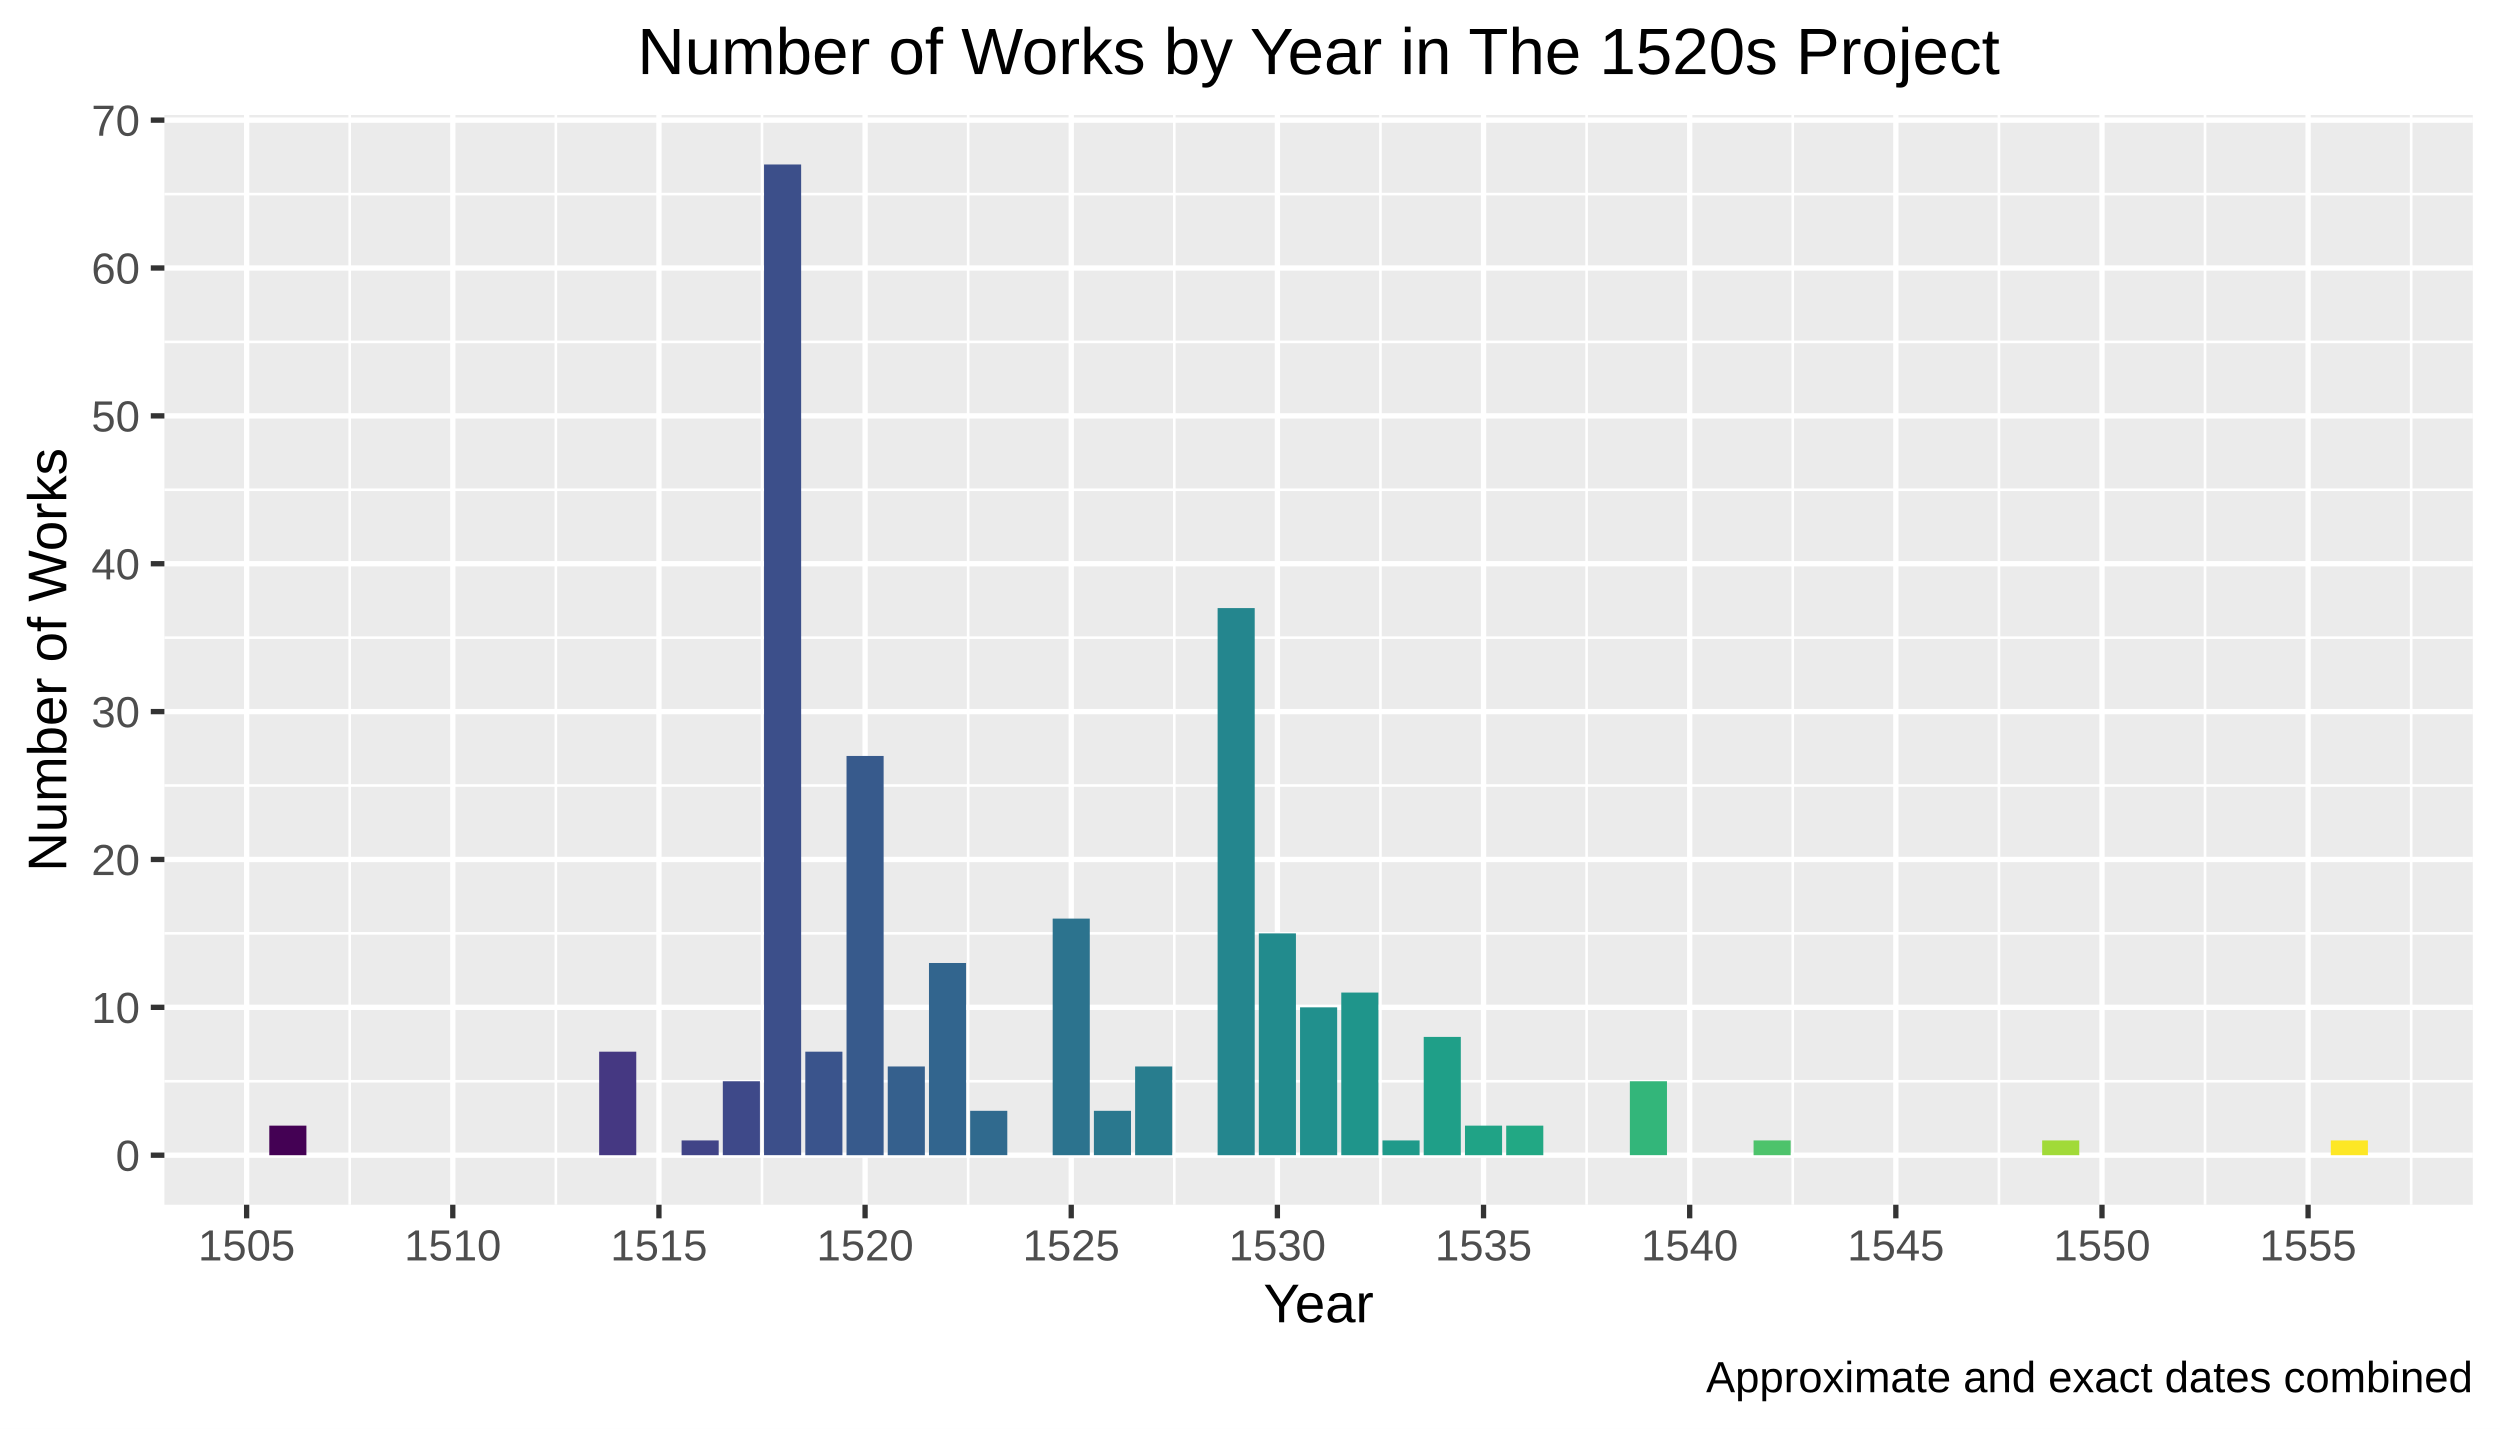
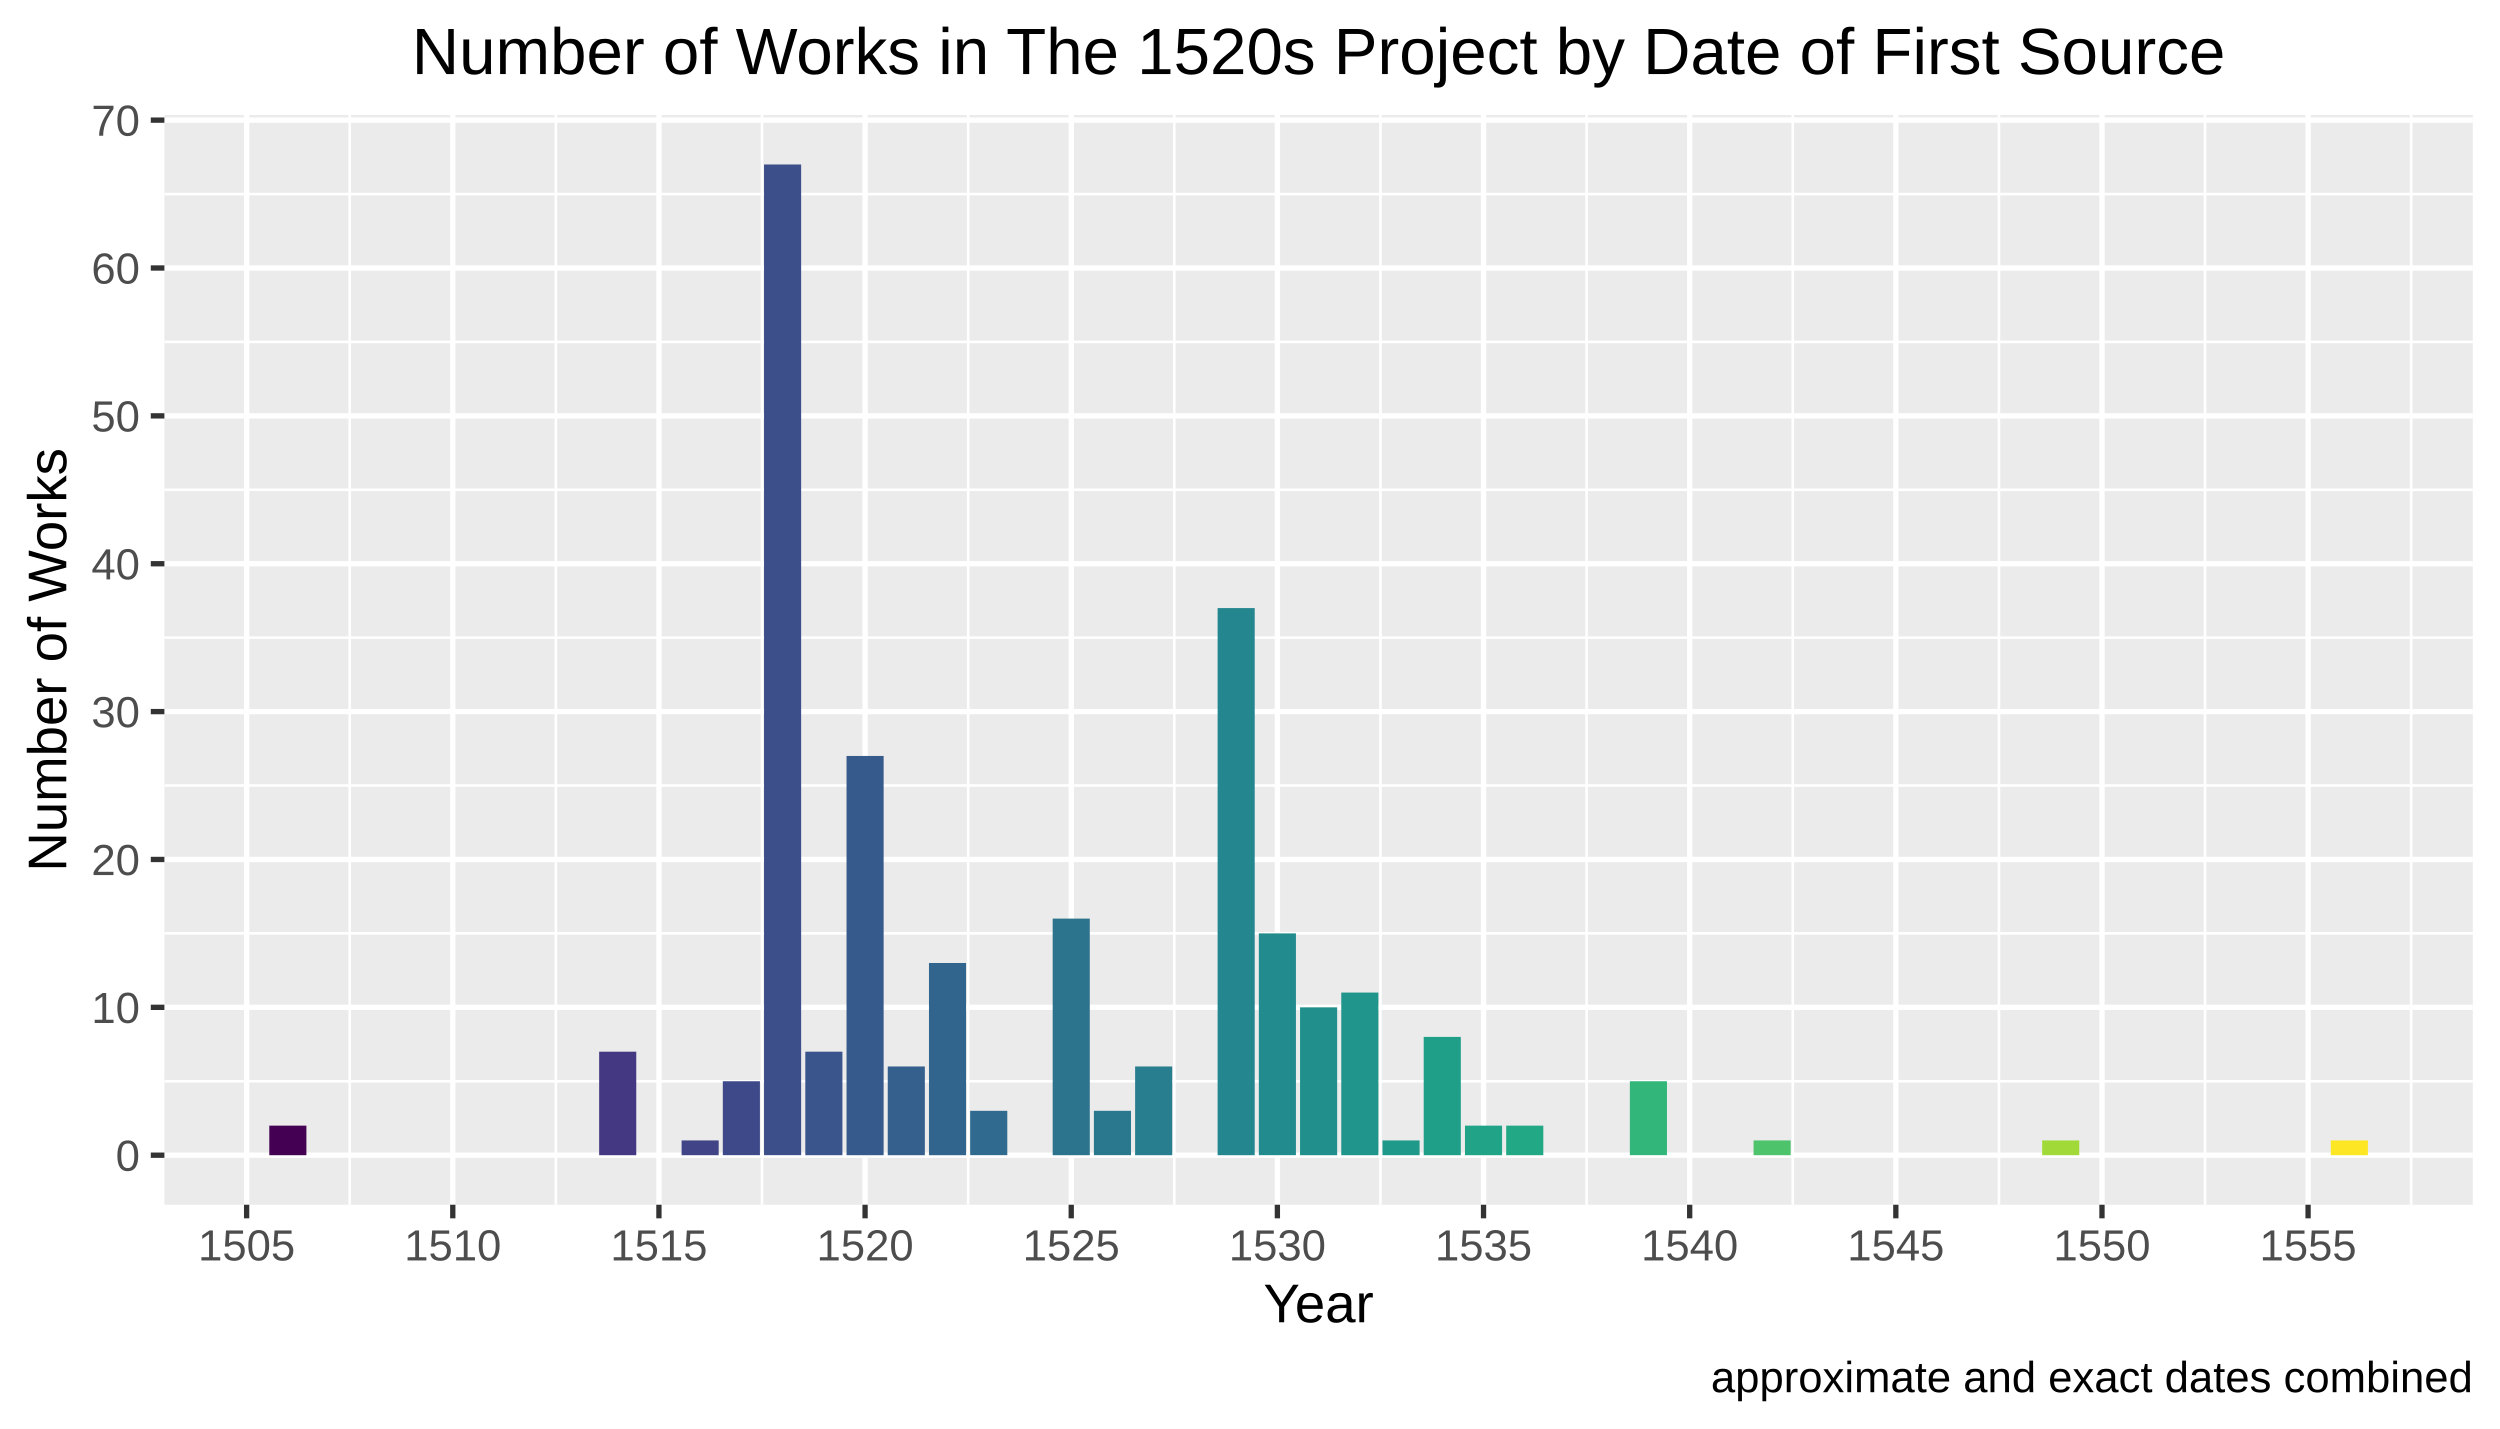
<svg xmlns="http://www.w3.org/2000/svg" class="svglite" width="504.00pt" height="288.00pt" viewBox="0 0 504.00 288.00">
  <defs>
    <style type="text/css">
    .svglite line, .svglite polyline, .svglite polygon, .svglite path, .svglite rect, .svglite circle {
      fill: none;
      stroke: #000000;
      stroke-linecap: round;
      stroke-linejoin: round;
      stroke-miterlimit: 10.00;
    }
    .svglite text {
      white-space: pre;
    }
  </style>
  </defs>
  <rect width="100%" height="100%" style="stroke: none; fill: #FFFFFF;" />
  <defs>
    <clipPath id="cpMC4wMHw1MDQuMDB8MC4wMHwyODguMDA=">
      <rect x="0.00" y="0.00" width="504.00" height="288.00" />
    </clipPath>
  </defs>
  <g clip-path="url(#cpMC4wMHw1MDQuMDB8MC4wMHwyODguMDA=)">
    <rect x="0.00" y="0.00" width="504.00" height="288.00" style="stroke-width: 1.07; stroke: #FFFFFF; fill: #FFFFFF;" />
  </g>
  <defs>
    <clipPath id="cpMzMuMTR8NDk4LjUyfDIzLjE4fDI0Mi44Nw==">
      <rect x="33.14" y="23.18" width="465.38" height="219.70" />
    </clipPath>
  </defs>
  <g clip-path="url(#cpMzMuMTR8NDk4LjUyfDIzLjE4fDI0Mi44Nw==)">
    <rect x="33.14" y="23.18" width="465.38" height="219.70" style="stroke-width: 1.07; stroke: none; fill: #EBEBEB;" />
    <polyline points="33.14,217.98 498.52,217.98 " style="stroke-width: 0.53; stroke: #FFFFFF; stroke-linecap: butt;" />
    <polyline points="33.14,188.17 498.52,188.17 " style="stroke-width: 0.53; stroke: #FFFFFF; stroke-linecap: butt;" />
    <polyline points="33.14,158.36 498.52,158.36 " style="stroke-width: 0.53; stroke: #FFFFFF; stroke-linecap: butt;" />
    <polyline points="33.14,128.55 498.52,128.55 " style="stroke-width: 0.53; stroke: #FFFFFF; stroke-linecap: butt;" />
    <polyline points="33.14,98.74 498.52,98.74 " style="stroke-width: 0.53; stroke: #FFFFFF; stroke-linecap: butt;" />
    <polyline points="33.14,68.93 498.52,68.93 " style="stroke-width: 0.53; stroke: #FFFFFF; stroke-linecap: butt;" />
    <polyline points="33.14,39.13 498.52,39.13 " style="stroke-width: 0.53; stroke: #FFFFFF; stroke-linecap: butt;" />
    <polyline points="70.50,242.87 70.50,23.18 " style="stroke-width: 0.53; stroke: #FFFFFF; stroke-linecap: butt;" />
    <polyline points="112.06,242.87 112.06,23.18 " style="stroke-width: 0.53; stroke: #FFFFFF; stroke-linecap: butt;" />
    <polyline points="153.62,242.87 153.62,23.18 " style="stroke-width: 0.53; stroke: #FFFFFF; stroke-linecap: butt;" />
    <polyline points="195.18,242.87 195.18,23.18 " style="stroke-width: 0.53; stroke: #FFFFFF; stroke-linecap: butt;" />
    <polyline points="236.74,242.87 236.74,23.18 " style="stroke-width: 0.53; stroke: #FFFFFF; stroke-linecap: butt;" />
    <polyline points="278.30,242.87 278.30,23.18 " style="stroke-width: 0.53; stroke: #FFFFFF; stroke-linecap: butt;" />
    <polyline points="319.86,242.87 319.86,23.18 " style="stroke-width: 0.53; stroke: #FFFFFF; stroke-linecap: butt;" />
    <polyline points="361.42,242.87 361.42,23.18 " style="stroke-width: 0.53; stroke: #FFFFFF; stroke-linecap: butt;" />
    <polyline points="402.98,242.87 402.98,23.18 " style="stroke-width: 0.53; stroke: #FFFFFF; stroke-linecap: butt;" />
    <polyline points="444.53,242.87 444.53,23.18 " style="stroke-width: 0.53; stroke: #FFFFFF; stroke-linecap: butt;" />
    <polyline points="486.09,242.87 486.09,23.18 " style="stroke-width: 0.53; stroke: #FFFFFF; stroke-linecap: butt;" />
    <polyline points="33.14,232.89 498.52,232.89 " style="stroke-width: 1.07; stroke: #FFFFFF; stroke-linecap: butt;" />
    <polyline points="33.14,203.08 498.52,203.08 " style="stroke-width: 1.07; stroke: #FFFFFF; stroke-linecap: butt;" />
    <polyline points="33.14,173.27 498.52,173.27 " style="stroke-width: 1.07; stroke: #FFFFFF; stroke-linecap: butt;" />
    <polyline points="33.14,143.46 498.52,143.46 " style="stroke-width: 1.07; stroke: #FFFFFF; stroke-linecap: butt;" />
    <polyline points="33.14,113.65 498.52,113.65 " style="stroke-width: 1.07; stroke: #FFFFFF; stroke-linecap: butt;" />
    <polyline points="33.14,83.84 498.52,83.84 " style="stroke-width: 1.07; stroke: #FFFFFF; stroke-linecap: butt;" />
    <polyline points="33.14,54.03 498.52,54.03 " style="stroke-width: 1.07; stroke: #FFFFFF; stroke-linecap: butt;" />
    <polyline points="33.14,24.22 498.52,24.22 " style="stroke-width: 1.07; stroke: #FFFFFF; stroke-linecap: butt;" />
    <polyline points="49.72,242.87 49.72,23.18 " style="stroke-width: 1.07; stroke: #FFFFFF; stroke-linecap: butt;" />
    <polyline points="91.28,242.87 91.28,23.18 " style="stroke-width: 1.07; stroke: #FFFFFF; stroke-linecap: butt;" />
    <polyline points="132.84,242.87 132.84,23.18 " style="stroke-width: 1.07; stroke: #FFFFFF; stroke-linecap: butt;" />
    <polyline points="174.40,242.87 174.40,23.18 " style="stroke-width: 1.07; stroke: #FFFFFF; stroke-linecap: butt;" />
    <polyline points="215.96,242.87 215.96,23.18 " style="stroke-width: 1.07; stroke: #FFFFFF; stroke-linecap: butt;" />
    <polyline points="257.52,242.87 257.52,23.18 " style="stroke-width: 1.07; stroke: #FFFFFF; stroke-linecap: butt;" />
    <polyline points="299.08,242.87 299.08,23.18 " style="stroke-width: 1.07; stroke: #FFFFFF; stroke-linecap: butt;" />
    <polyline points="340.64,242.87 340.64,23.18 " style="stroke-width: 1.07; stroke: #FFFFFF; stroke-linecap: butt;" />
    <polyline points="382.20,242.87 382.20,23.18 " style="stroke-width: 1.07; stroke: #FFFFFF; stroke-linecap: butt;" />
    <polyline points="423.76,242.87 423.76,23.18 " style="stroke-width: 1.07; stroke: #FFFFFF; stroke-linecap: butt;" />
    <polyline points="465.31,242.87 465.31,23.18 " style="stroke-width: 1.07; stroke: #FFFFFF; stroke-linecap: butt;" />
    <rect x="170.66" y="152.40" width="7.48" height="80.49" style="stroke-width: 1.07; stroke: none; stroke-linecap: butt; stroke-linejoin: miter; fill: #375A8C;" />
    <rect x="154.03" y="33.16" width="7.48" height="199.72" style="stroke-width: 1.07; stroke: none; stroke-linecap: butt; stroke-linejoin: miter; fill: #3C4F8A;" />
    <rect x="187.28" y="194.14" width="7.48" height="38.75" style="stroke-width: 1.07; stroke: none; stroke-linecap: butt; stroke-linejoin: miter; fill: #32658E;" />
    <rect x="137.41" y="229.91" width="7.48" height="2.98" style="stroke-width: 1.07; stroke: none; stroke-linecap: butt; stroke-linejoin: miter; fill: #414487;" />
    <rect x="145.72" y="217.98" width="7.48" height="14.90" style="stroke-width: 1.07; stroke: none; stroke-linecap: butt; stroke-linejoin: miter; fill: #3E4989;" />
    <rect x="162.35" y="212.02" width="7.48" height="20.87" style="stroke-width: 1.07; stroke: none; stroke-linecap: butt; stroke-linejoin: miter; fill: #3A548C;" />
    <rect x="195.59" y="223.94" width="7.48" height="8.94" style="stroke-width: 1.07; stroke: none; stroke-linecap: butt; stroke-linejoin: miter; fill: #306A8E;" />
    <rect x="212.22" y="185.19" width="7.48" height="47.70" style="stroke-width: 1.07; stroke: none; stroke-linecap: butt; stroke-linejoin: miter; fill: #2C738E;" />
    <rect x="245.47" y="122.59" width="7.48" height="110.30" style="stroke-width: 1.07; stroke: none; stroke-linecap: butt; stroke-linejoin: miter; fill: #24868E;" />
    <rect x="287.02" y="209.04" width="7.48" height="23.85" style="stroke-width: 1.07; stroke: none; stroke-linecap: butt; stroke-linejoin: miter; fill: #1F9F88;" />
    <rect x="178.97" y="215.00" width="7.48" height="17.89" style="stroke-width: 1.07; stroke: none; stroke-linecap: butt; stroke-linejoin: miter; fill: #35608D;" />
    <rect x="228.84" y="215.00" width="7.48" height="17.89" style="stroke-width: 1.07; stroke: none; stroke-linecap: butt; stroke-linejoin: miter; fill: #287D8E;" />
    <rect x="328.58" y="217.98" width="7.48" height="14.90" style="stroke-width: 1.07; stroke: none; stroke-linecap: butt; stroke-linejoin: miter; fill: #33B67A;" />
    <rect x="120.79" y="212.02" width="7.48" height="20.87" style="stroke-width: 1.07; stroke: none; stroke-linecap: butt; stroke-linejoin: miter; fill: #453882;" />
    <rect x="270.40" y="200.10" width="7.48" height="32.79" style="stroke-width: 1.07; stroke: none; stroke-linecap: butt; stroke-linejoin: miter; fill: #1F958B;" />
    <rect x="353.52" y="229.91" width="7.48" height="2.98" style="stroke-width: 1.07; stroke: none; stroke-linecap: butt; stroke-linejoin: miter; fill: #4DC36B;" />
    <rect x="411.70" y="229.91" width="7.48" height="2.98" style="stroke-width: 1.07; stroke: none; stroke-linecap: butt; stroke-linejoin: miter; fill: #A1DA38;" />
    <rect x="253.78" y="188.17" width="7.48" height="44.71" style="stroke-width: 1.07; stroke: none; stroke-linecap: butt; stroke-linejoin: miter; fill: #228B8D;" />
    <rect x="220.53" y="223.94" width="7.48" height="8.94" style="stroke-width: 1.07; stroke: none; stroke-linecap: butt; stroke-linejoin: miter; fill: #2A788E;" />
    <rect x="262.09" y="203.08" width="7.48" height="29.81" style="stroke-width: 1.07; stroke: none; stroke-linecap: butt; stroke-linejoin: miter; fill: #21908D;" />
    <rect x="54.29" y="226.93" width="7.48" height="5.96" style="stroke-width: 1.07; stroke: none; stroke-linecap: butt; stroke-linejoin: miter; fill: #440154;" />
    <rect x="469.89" y="229.91" width="7.48" height="2.98" style="stroke-width: 1.07; stroke: none; stroke-linecap: butt; stroke-linejoin: miter; fill: #FDE725;" />
    <rect x="295.34" y="226.93" width="7.48" height="5.96" style="stroke-width: 1.07; stroke: none; stroke-linecap: butt; stroke-linejoin: miter; fill: #20A386;" />
    <rect x="278.71" y="229.91" width="7.48" height="2.98" style="stroke-width: 1.07; stroke: none; stroke-linecap: butt; stroke-linejoin: miter; fill: #1F9A8A;" />
    <rect x="303.65" y="226.93" width="7.48" height="5.96" style="stroke-width: 1.07; stroke: none; stroke-linecap: butt; stroke-linejoin: miter; fill: #22A884;" />
  </g>
  <g clip-path="url(#cpMC4wMHw1MDQuMDB8MC4wMHwyODguMDA=)">
    <text x="28.21" y="236.04" text-anchor="end" style="font-size: 8.80px;fill: #4D4D4D; font-family: &quot;Arial&quot;;" textLength="4.90px" lengthAdjust="spacingAndGlyphs">0</text>
    <text x="28.21" y="206.23" text-anchor="end" style="font-size: 8.80px;fill: #4D4D4D; font-family: &quot;Arial&quot;;" textLength="9.79px" lengthAdjust="spacingAndGlyphs">10</text>
    <text x="28.21" y="176.42" text-anchor="end" style="font-size: 8.80px;fill: #4D4D4D; font-family: &quot;Arial&quot;;" textLength="9.79px" lengthAdjust="spacingAndGlyphs">20</text>
    <text x="28.21" y="146.61" text-anchor="end" style="font-size: 8.80px;fill: #4D4D4D; font-family: &quot;Arial&quot;;" textLength="9.79px" lengthAdjust="spacingAndGlyphs">30</text>
    <text x="28.21" y="116.80" text-anchor="end" style="font-size: 8.80px;fill: #4D4D4D; font-family: &quot;Arial&quot;;" textLength="9.79px" lengthAdjust="spacingAndGlyphs">40</text>
    <text x="28.21" y="86.99" text-anchor="end" style="font-size: 8.80px;fill: #4D4D4D; font-family: &quot;Arial&quot;;" textLength="9.79px" lengthAdjust="spacingAndGlyphs">50</text>
    <text x="28.21" y="57.18" text-anchor="end" style="font-size: 8.80px;fill: #4D4D4D; font-family: &quot;Arial&quot;;" textLength="9.79px" lengthAdjust="spacingAndGlyphs">60</text>
    <text x="28.21" y="27.37" text-anchor="end" style="font-size: 8.80px;fill: #4D4D4D; font-family: &quot;Arial&quot;;" textLength="9.79px" lengthAdjust="spacingAndGlyphs">70</text>
    <polyline points="30.40,232.89 33.14,232.89 " style="stroke-width: 1.07; stroke: #333333; stroke-linecap: butt;" />
    <polyline points="30.40,203.08 33.14,203.08 " style="stroke-width: 1.07; stroke: #333333; stroke-linecap: butt;" />
    <polyline points="30.40,173.27 33.14,173.27 " style="stroke-width: 1.07; stroke: #333333; stroke-linecap: butt;" />
    <polyline points="30.40,143.46 33.14,143.46 " style="stroke-width: 1.07; stroke: #333333; stroke-linecap: butt;" />
    <polyline points="30.40,113.65 33.14,113.65 " style="stroke-width: 1.07; stroke: #333333; stroke-linecap: butt;" />
    <polyline points="30.40,83.84 33.14,83.84 " style="stroke-width: 1.07; stroke: #333333; stroke-linecap: butt;" />
    <polyline points="30.40,54.03 33.14,54.03 " style="stroke-width: 1.07; stroke: #333333; stroke-linecap: butt;" />
    <polyline points="30.40,24.22 33.14,24.22 " style="stroke-width: 1.07; stroke: #333333; stroke-linecap: butt;" />
    <polyline points="49.72,245.61 49.72,242.87 " style="stroke-width: 1.07; stroke: #333333; stroke-linecap: butt;" />
    <polyline points="91.28,245.61 91.28,242.87 " style="stroke-width: 1.07; stroke: #333333; stroke-linecap: butt;" />
    <polyline points="132.84,245.61 132.84,242.87 " style="stroke-width: 1.07; stroke: #333333; stroke-linecap: butt;" />
    <polyline points="174.40,245.61 174.40,242.87 " style="stroke-width: 1.07; stroke: #333333; stroke-linecap: butt;" />
    <polyline points="215.96,245.61 215.96,242.87 " style="stroke-width: 1.07; stroke: #333333; stroke-linecap: butt;" />
    <polyline points="257.52,245.61 257.52,242.87 " style="stroke-width: 1.07; stroke: #333333; stroke-linecap: butt;" />
    <polyline points="299.08,245.61 299.08,242.87 " style="stroke-width: 1.07; stroke: #333333; stroke-linecap: butt;" />
    <polyline points="340.64,245.61 340.64,242.87 " style="stroke-width: 1.07; stroke: #333333; stroke-linecap: butt;" />
    <polyline points="382.20,245.61 382.20,242.87 " style="stroke-width: 1.07; stroke: #333333; stroke-linecap: butt;" />
    <polyline points="423.76,245.61 423.76,242.87 " style="stroke-width: 1.07; stroke: #333333; stroke-linecap: butt;" />
    <polyline points="465.31,245.61 465.31,242.87 " style="stroke-width: 1.07; stroke: #333333; stroke-linecap: butt;" />
    <text x="49.72" y="254.11" text-anchor="middle" style="font-size: 8.80px;fill: #4D4D4D; font-family: &quot;Arial&quot;;" textLength="19.58px" lengthAdjust="spacingAndGlyphs">1505</text>
    <text x="91.28" y="254.11" text-anchor="middle" style="font-size: 8.80px;fill: #4D4D4D; font-family: &quot;Arial&quot;;" textLength="19.58px" lengthAdjust="spacingAndGlyphs">1510</text>
    <text x="132.84" y="254.11" text-anchor="middle" style="font-size: 8.80px;fill: #4D4D4D; font-family: &quot;Arial&quot;;" textLength="19.58px" lengthAdjust="spacingAndGlyphs">1515</text>
    <text x="174.40" y="254.11" text-anchor="middle" style="font-size: 8.80px;fill: #4D4D4D; font-family: &quot;Arial&quot;;" textLength="19.58px" lengthAdjust="spacingAndGlyphs">1520</text>
    <text x="215.96" y="254.11" text-anchor="middle" style="font-size: 8.80px;fill: #4D4D4D; font-family: &quot;Arial&quot;;" textLength="19.58px" lengthAdjust="spacingAndGlyphs">1525</text>
    <text x="257.52" y="254.11" text-anchor="middle" style="font-size: 8.80px;fill: #4D4D4D; font-family: &quot;Arial&quot;;" textLength="19.58px" lengthAdjust="spacingAndGlyphs">1530</text>
    <text x="299.08" y="254.11" text-anchor="middle" style="font-size: 8.80px;fill: #4D4D4D; font-family: &quot;Arial&quot;;" textLength="19.58px" lengthAdjust="spacingAndGlyphs">1535</text>
    <text x="340.64" y="254.11" text-anchor="middle" style="font-size: 8.80px;fill: #4D4D4D; font-family: &quot;Arial&quot;;" textLength="19.58px" lengthAdjust="spacingAndGlyphs">1540</text>
    <text x="382.20" y="254.11" text-anchor="middle" style="font-size: 8.80px;fill: #4D4D4D; font-family: &quot;Arial&quot;;" textLength="19.58px" lengthAdjust="spacingAndGlyphs">1545</text>
    <text x="423.76" y="254.11" text-anchor="middle" style="font-size: 8.80px;fill: #4D4D4D; font-family: &quot;Arial&quot;;" textLength="19.58px" lengthAdjust="spacingAndGlyphs">1550</text>
    <text x="465.31" y="254.11" text-anchor="middle" style="font-size: 8.80px;fill: #4D4D4D; font-family: &quot;Arial&quot;;" textLength="19.58px" lengthAdjust="spacingAndGlyphs">1555</text>
    <text x="265.83" y="266.57" text-anchor="middle" style="font-size: 11.00px; font-family: &quot;Arial&quot;;" textLength="22.23px" lengthAdjust="spacingAndGlyphs">Year</text>
    <text transform="translate(13.36,133.03) rotate(-90)" text-anchor="middle" style="font-size: 11.00px; font-family: &quot;Arial&quot;;" textLength="85.40px" lengthAdjust="spacingAndGlyphs">Number of Works</text>
-     <text x="265.83" y="14.93" text-anchor="middle" style="font-size: 13.20px; font-family: &quot;Arial&quot;;" textLength="274.47px" lengthAdjust="spacingAndGlyphs">Number of Works by Year in The 1520s Project</text>
-     <text x="498.52" y="280.67" text-anchor="end" style="font-size: 8.80px; font-family: &quot;Arial&quot;;" textLength="154.62px" lengthAdjust="spacingAndGlyphs">Approximate and exact dates combined</text>
+     <text x="265.83" y="14.93" text-anchor="middle" style="font-size: 13.20px; font-family: &quot;Arial&quot;;" textLength="365.35px" lengthAdjust="spacingAndGlyphs">Number of Works in The 1520s Project by Date of First Source</text>
+     <text x="498.52" y="280.67" text-anchor="end" style="font-size: 8.80px; font-family: &quot;Arial&quot;;" textLength="153.65px" lengthAdjust="spacingAndGlyphs">approximate and exact dates combined</text>
  </g>
</svg>
